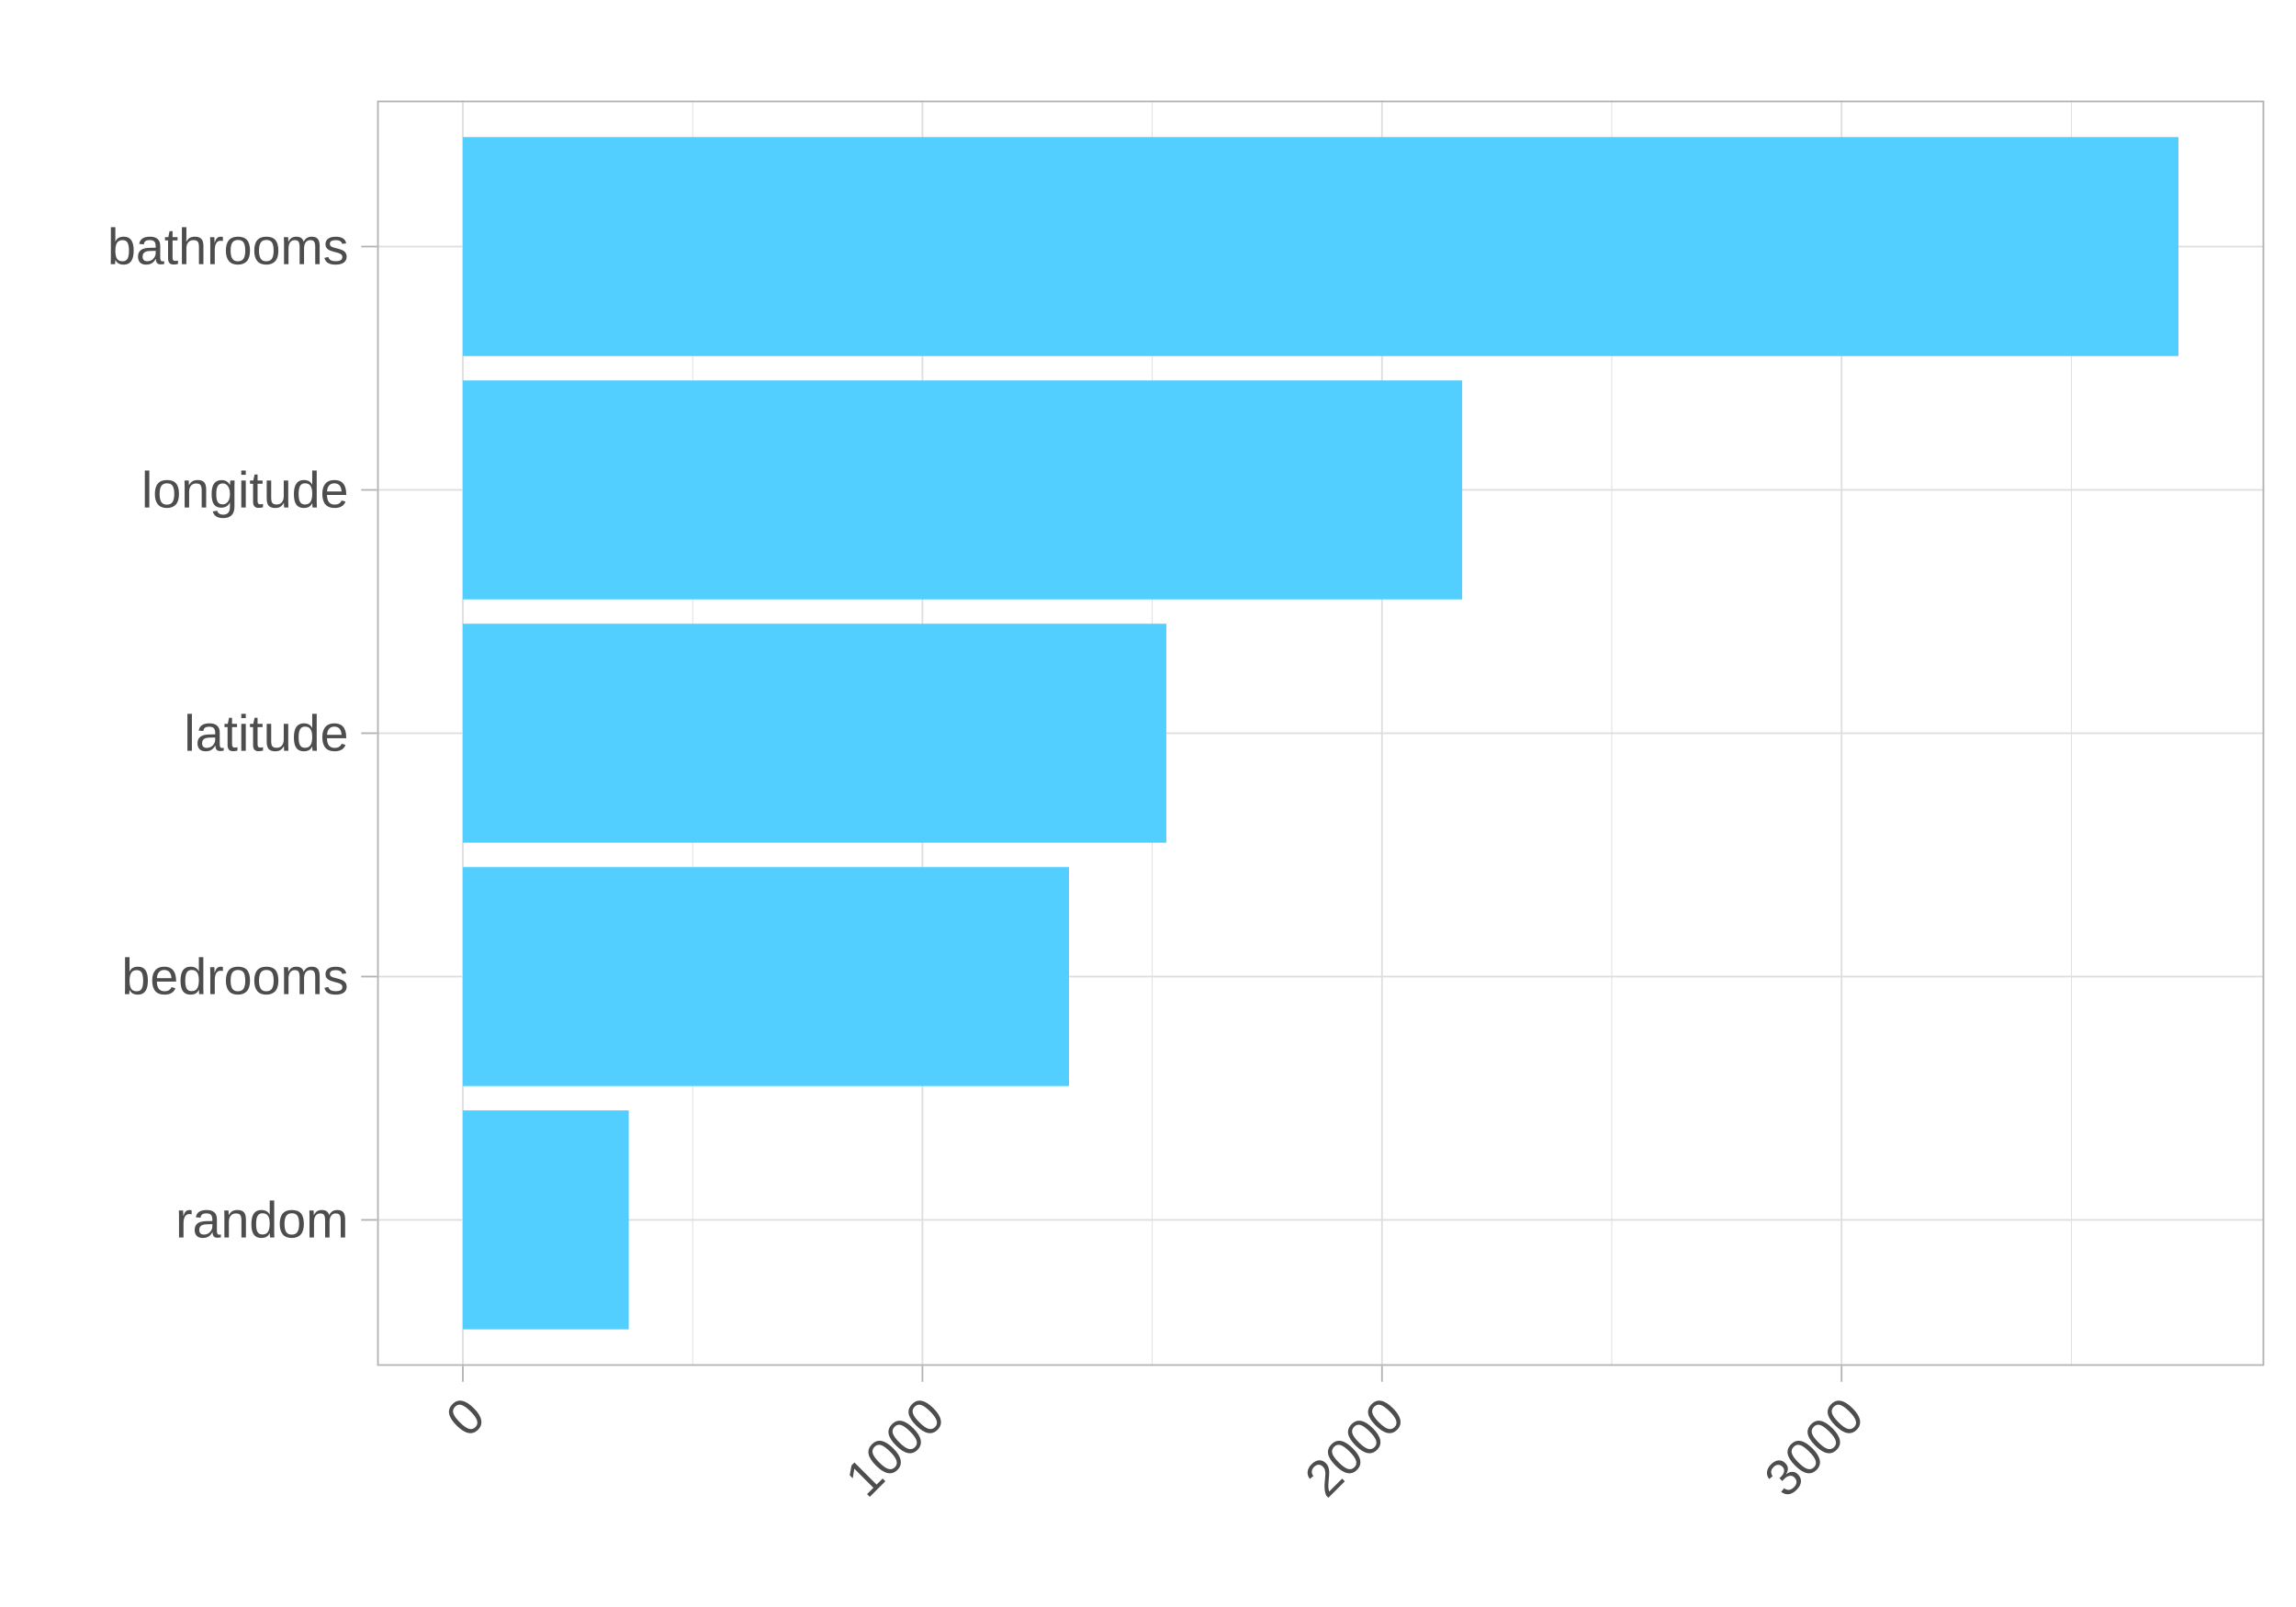
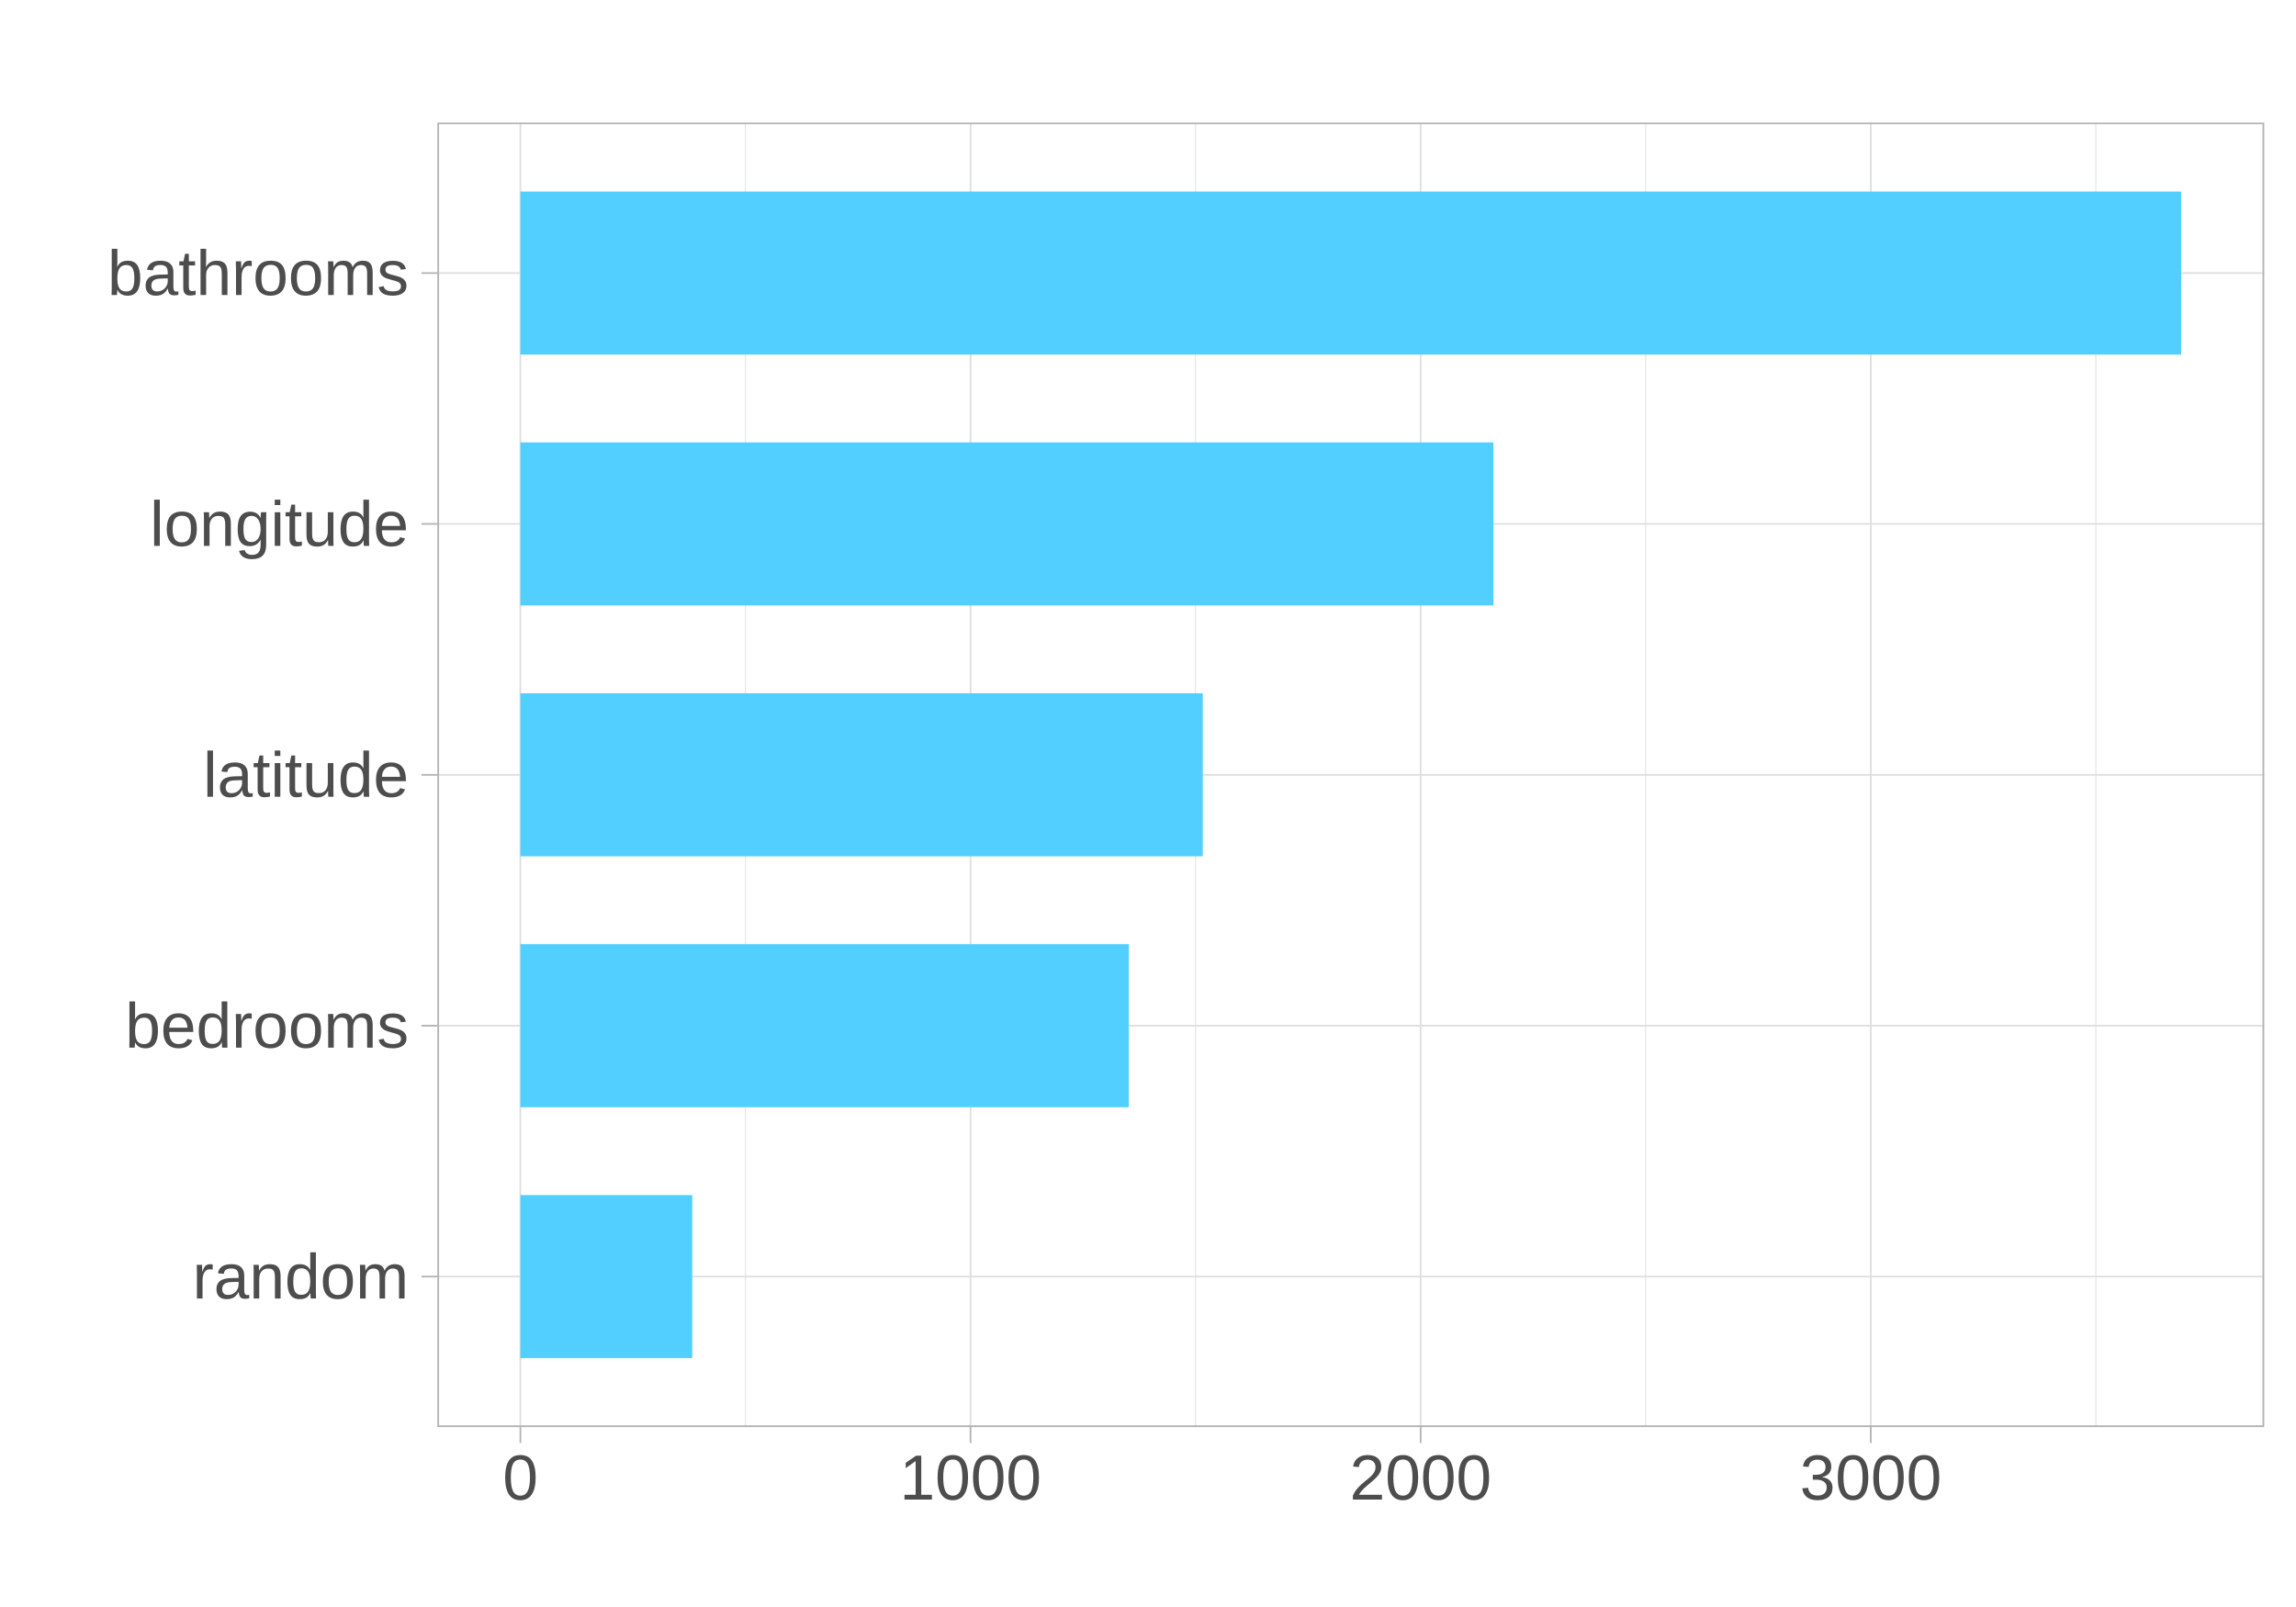
<svg xmlns="http://www.w3.org/2000/svg" viewBox="0 0 720.00 504.00">
  <defs>
    <style type="text/css">
    line, polyline, path, rect, circle {
      fill: none;
      stroke: #000000;
      stroke-linecap: round;
      stroke-linejoin: round;
      stroke-miterlimit: 10.00;
    }
  </style>
  </defs>
  <rect width="100%" height="100%" style="stroke: none; fill: #FFFFFF;" />
-   <rect x="-0.00" y="0.00" width="720.00" height="504.00" style="stroke-width: 1.07; stroke: #FFFFFF; fill: #FFFFFF;" />
+   <rect x="0.00" y="0.00" width="720.00" height="504.00" style="stroke-width: 1.07; stroke: #FFFFFF; fill: #FFFFFF;" />
  <defs>
-     <clipPath id="cpMTE4LjI1MXw3MTAuMDM3fDQyOC4zODV8MzEuNTQyOA==">
-       <rect x="118.25" y="31.54" width="591.79" height="396.84" />
+     <clipPath id="cpMTM3LjE0OXw3MTAuMDM3fDQ0Ny41Nzd8MzguNDMzNA==">
+       <rect x="137.15" y="38.43" width="572.89" height="409.14" />
    </clipPath>
  </defs>
-   <rect x="118.25" y="31.54" width="591.79" height="396.84" style="stroke-width: 1.07; stroke: none; fill: #FFFFFF;" clip-path="url(#cpMTE4LjI1MXw3MTAuMDM3fDQyOC4zODV8MzEuNTQyOA==)" />
-   <polyline points="217.21,428.38 217.21,31.54 " style="stroke-width: 0.27; stroke: #DEDEDE; stroke-linecap: butt;" clip-path="url(#cpMTE4LjI1MXw3MTAuMDM3fDQyOC4zODV8MzEuNTQyOA==)" />
-   <polyline points="361.32,428.38 361.32,31.54 " style="stroke-width: 0.27; stroke: #DEDEDE; stroke-linecap: butt;" clip-path="url(#cpMTE4LjI1MXw3MTAuMDM3fDQyOC4zODV8MzEuNTQyOA==)" />
-   <polyline points="505.44,428.38 505.44,31.54 " style="stroke-width: 0.27; stroke: #DEDEDE; stroke-linecap: butt;" clip-path="url(#cpMTE4LjI1MXw3MTAuMDM3fDQyOC4zODV8MzEuNTQyOA==)" />
-   <polyline points="649.56,428.38 649.56,31.54 " style="stroke-width: 0.27; stroke: #DEDEDE; stroke-linecap: butt;" clip-path="url(#cpMTE4LjI1MXw3MTAuMDM3fDQyOC4zODV8MzEuNTQyOA==)" />
-   <polyline points="118.25,382.60 710.04,382.60 " style="stroke-width: 0.53; stroke: #DEDEDE; stroke-linecap: butt;" clip-path="url(#cpMTE4LjI1MXw3MTAuMDM3fDQyOC4zODV8MzEuNTQyOA==)" />
-   <polyline points="118.25,306.28 710.04,306.28 " style="stroke-width: 0.53; stroke: #DEDEDE; stroke-linecap: butt;" clip-path="url(#cpMTE4LjI1MXw3MTAuMDM3fDQyOC4zODV8MzEuNTQyOA==)" />
-   <polyline points="118.25,229.96 710.04,229.96 " style="stroke-width: 0.53; stroke: #DEDEDE; stroke-linecap: butt;" clip-path="url(#cpMTE4LjI1MXw3MTAuMDM3fDQyOC4zODV8MzEuNTQyOA==)" />
-   <polyline points="118.25,153.65 710.04,153.65 " style="stroke-width: 0.53; stroke: #DEDEDE; stroke-linecap: butt;" clip-path="url(#cpMTE4LjI1MXw3MTAuMDM3fDQyOC4zODV8MzEuNTQyOA==)" />
-   <polyline points="118.25,77.33 710.04,77.33 " style="stroke-width: 0.53; stroke: #DEDEDE; stroke-linecap: butt;" clip-path="url(#cpMTE4LjI1MXw3MTAuMDM3fDQyOC4zODV8MzEuNTQyOA==)" />
-   <polyline points="145.15,428.38 145.15,31.54 " style="stroke-width: 0.53; stroke: #DEDEDE; stroke-linecap: butt;" clip-path="url(#cpMTE4LjI1MXw3MTAuMDM3fDQyOC4zODV8MzEuNTQyOA==)" />
-   <polyline points="289.27,428.38 289.27,31.54 " style="stroke-width: 0.53; stroke: #DEDEDE; stroke-linecap: butt;" clip-path="url(#cpMTE4LjI1MXw3MTAuMDM3fDQyOC4zODV8MzEuNTQyOA==)" />
-   <polyline points="433.38,428.38 433.38,31.54 " style="stroke-width: 0.53; stroke: #DEDEDE; stroke-linecap: butt;" clip-path="url(#cpMTE4LjI1MXw3MTAuMDM3fDQyOC4zODV8MzEuNTQyOA==)" />
-   <polyline points="577.50,428.38 577.50,31.54 " style="stroke-width: 0.53; stroke: #DEDEDE; stroke-linecap: butt;" clip-path="url(#cpMTE4LjI1MXw3MTAuMDM3fDQyOC4zODV8MzEuNTQyOA==)" />
-   <rect x="145.15" y="348.25" width="52.02" height="68.68" style="stroke-width: 1.07; stroke: none; stroke-linecap: butt; fill: #53CFFF;" clip-path="url(#cpMTE4LjI1MXw3MTAuMDM3fDQyOC4zODV8MzEuNTQyOA==)" />
-   <rect x="145.15" y="271.94" width="190.08" height="68.68" style="stroke-width: 1.07; stroke: none; stroke-linecap: butt; fill: #53CFFF;" clip-path="url(#cpMTE4LjI1MXw3MTAuMDM3fDQyOC4zODV8MzEuNTQyOA==)" />
-   <rect x="145.15" y="195.62" width="220.60" height="68.68" style="stroke-width: 1.07; stroke: none; stroke-linecap: butt; fill: #53CFFF;" clip-path="url(#cpMTE4LjI1MXw3MTAuMDM3fDQyOC4zODV8MzEuNTQyOA==)" />
-   <rect x="145.15" y="119.31" width="313.37" height="68.68" style="stroke-width: 1.07; stroke: none; stroke-linecap: butt; fill: #53CFFF;" clip-path="url(#cpMTE4LjI1MXw3MTAuMDM3fDQyOC4zODV8MzEuNTQyOA==)" />
-   <rect x="145.15" y="42.99" width="537.99" height="68.68" style="stroke-width: 1.07; stroke: none; stroke-linecap: butt; fill: #53CFFF;" clip-path="url(#cpMTE4LjI1MXw3MTAuMDM3fDQyOC4zODV8MzEuNTQyOA==)" />
-   <rect x="118.25" y="31.54" width="591.79" height="396.84" style="stroke-width: 1.07; stroke: #B3B3B3;" clip-path="url(#cpMTE4LjI1MXw3MTAuMDM3fDQyOC4zODV8MzEuNTQyOA==)" />
+   <rect x="137.15" y="38.43" width="572.89" height="409.14" style="stroke-width: 1.07; stroke: none; fill: #FFFFFF;" clip-path="url(#cpMTM3LjE0OXw3MTAuMDM3fDQ0Ny41Nzd8MzguNDMzNA==)" />
+   <polyline points="233.77,447.58 233.77,38.43 " style="stroke-width: 0.27; stroke: #DEDEDE; stroke-linecap: butt;" clip-path="url(#cpMTM3LjE0OXw3MTAuMDM3fDQ0Ny41Nzd8MzguNDMzNA==)" />
+   <polyline points="374.92,447.58 374.92,38.43 " style="stroke-width: 0.27; stroke: #DEDEDE; stroke-linecap: butt;" clip-path="url(#cpMTM3LjE0OXw3MTAuMDM3fDQ0Ny41Nzd8MzguNDMzNA==)" />
+   <polyline points="516.07,447.58 516.07,38.43 " style="stroke-width: 0.27; stroke: #DEDEDE; stroke-linecap: butt;" clip-path="url(#cpMTM3LjE0OXw3MTAuMDM3fDQ0Ny41Nzd8MzguNDMzNA==)" />
+   <polyline points="657.23,447.58 657.23,38.43 " style="stroke-width: 0.27; stroke: #DEDEDE; stroke-linecap: butt;" clip-path="url(#cpMTM3LjE0OXw3MTAuMDM3fDQ0Ny41Nzd8MzguNDMzNA==)" />
+   <polyline points="137.15,400.37 710.04,400.37 " style="stroke-width: 0.53; stroke: #DEDEDE; stroke-linecap: butt;" clip-path="url(#cpMTM3LjE0OXw3MTAuMDM3fDQ0Ny41Nzd8MzguNDMzNA==)" />
+   <polyline points="137.15,321.69 710.04,321.69 " style="stroke-width: 0.53; stroke: #DEDEDE; stroke-linecap: butt;" clip-path="url(#cpMTM3LjE0OXw3MTAuMDM3fDQ0Ny41Nzd8MzguNDMzNA==)" />
+   <polyline points="137.15,243.01 710.04,243.01 " style="stroke-width: 0.53; stroke: #DEDEDE; stroke-linecap: butt;" clip-path="url(#cpMTM3LjE0OXw3MTAuMDM3fDQ0Ny41Nzd8MzguNDMzNA==)" />
+   <polyline points="137.15,164.32 710.04,164.32 " style="stroke-width: 0.53; stroke: #DEDEDE; stroke-linecap: butt;" clip-path="url(#cpMTM3LjE0OXw3MTAuMDM3fDQ0Ny41Nzd8MzguNDMzNA==)" />
+   <polyline points="137.15,85.64 710.04,85.64 " style="stroke-width: 0.53; stroke: #DEDEDE; stroke-linecap: butt;" clip-path="url(#cpMTM3LjE0OXw3MTAuMDM3fDQ0Ny41Nzd8MzguNDMzNA==)" />
+   <polyline points="163.19,447.58 163.19,38.43 " style="stroke-width: 0.53; stroke: #DEDEDE; stroke-linecap: butt;" clip-path="url(#cpMTM3LjE0OXw3MTAuMDM3fDQ0Ny41Nzd8MzguNDMzNA==)" />
+   <polyline points="304.34,447.58 304.34,38.43 " style="stroke-width: 0.53; stroke: #DEDEDE; stroke-linecap: butt;" clip-path="url(#cpMTM3LjE0OXw3MTAuMDM3fDQ0Ny41Nzd8MzguNDMzNA==)" />
+   <polyline points="445.50,447.58 445.50,38.43 " style="stroke-width: 0.53; stroke: #DEDEDE; stroke-linecap: butt;" clip-path="url(#cpMTM3LjE0OXw3MTAuMDM3fDQ0Ny41Nzd8MzguNDMzNA==)" />
+   <polyline points="586.65,447.58 586.65,38.43 " style="stroke-width: 0.53; stroke: #DEDEDE; stroke-linecap: butt;" clip-path="url(#cpMTM3LjE0OXw3MTAuMDM3fDQ0Ny41Nzd8MzguNDMzNA==)" />
+   <rect x="163.19" y="374.80" width="53.90" height="51.14" style="stroke-width: 1.07; stroke: none; stroke-linecap: butt; fill: #53CFFF;" clip-path="url(#cpMTM3LjE0OXw3MTAuMDM3fDQ0Ny41Nzd8MzguNDMzNA==)" />
+   <rect x="163.19" y="296.12" width="190.80" height="51.14" style="stroke-width: 1.07; stroke: none; stroke-linecap: butt; fill: #53CFFF;" clip-path="url(#cpMTM3LjE0OXw3MTAuMDM3fDQ0Ny41Nzd8MzguNDMzNA==)" />
+   <rect x="163.19" y="217.43" width="213.98" height="51.14" style="stroke-width: 1.07; stroke: none; stroke-linecap: butt; fill: #53CFFF;" clip-path="url(#cpMTM3LjE0OXw3MTAuMDM3fDQ0Ny41Nzd8MzguNDMzNA==)" />
+   <rect x="163.19" y="138.75" width="305.14" height="51.14" style="stroke-width: 1.07; stroke: none; stroke-linecap: butt; fill: #53CFFF;" clip-path="url(#cpMTM3LjE0OXw3MTAuMDM3fDQ0Ny41Nzd8MzguNDMzNA==)" />
+   <rect x="163.19" y="60.07" width="520.81" height="51.14" style="stroke-width: 1.07; stroke: none; stroke-linecap: butt; fill: #53CFFF;" clip-path="url(#cpMTM3LjE0OXw3MTAuMDM3fDQ0Ny41Nzd8MzguNDMzNA==)" />
+   <rect x="137.15" y="38.43" width="572.89" height="409.14" style="stroke-width: 1.07; stroke: #B3B3B3;" clip-path="url(#cpMTM3LjE0OXw3MTAuMDM3fDQ0Ny41Nzd8MzguNDMzNA==)" />
  <defs>
    <clipPath id="cpMHw3MjB8NTA0fDA=">
      <rect x="0.00" y="0.00" width="720.00" height="504.00" />
    </clipPath>
  </defs>
  <g clip-path="url(#cpMHw3MjB8NTA0fDA=)">
-     <text x="55.03" y="388.10" style="font-size: 16.00px; fill: #4D4D4D; font-family: Liberation Sans;" textLength="54.25px" lengthAdjust="spacingAndGlyphs">random</text>
+     <text x="60.37" y="407.25" style="font-size: 20.00px; fill: #4D4D4D; font-family: Liberation Sans;" textLength="67.81px" lengthAdjust="spacingAndGlyphs">random</text>
  </g>
  <g clip-path="url(#cpMHw3MjB8NTA0fDA=)">
-     <text x="38.14" y="311.79" style="font-size: 16.00px; fill: #4D4D4D; font-family: Liberation Sans;" textLength="71.15px" lengthAdjust="spacingAndGlyphs">bedrooms</text>
+     <text x="39.25" y="328.57" style="font-size: 20.00px; fill: #4D4D4D; font-family: Liberation Sans;" textLength="88.94px" lengthAdjust="spacingAndGlyphs">bedrooms</text>
  </g>
  <g clip-path="url(#cpMHw3MjB8NTA0fDA=)">
-     <text x="57.69" y="235.47" style="font-size: 16.00px; fill: #4D4D4D; font-family: Liberation Sans;" textLength="51.59px" lengthAdjust="spacingAndGlyphs">latitude</text>
+     <text x="63.69" y="249.89" style="font-size: 20.00px; fill: #4D4D4D; font-family: Liberation Sans;" textLength="64.49px" lengthAdjust="spacingAndGlyphs">latitude</text>
  </g>
  <g clip-path="url(#cpMHw3MjB8NTA0fDA=)">
-     <text x="44.34" y="159.16" style="font-size: 16.00px; fill: #4D4D4D; font-family: Liberation Sans;" textLength="64.95px" lengthAdjust="spacingAndGlyphs">longitude</text>
+     <text x="47.00" y="171.21" style="font-size: 20.00px; fill: #4D4D4D; font-family: Liberation Sans;" textLength="81.18px" lengthAdjust="spacingAndGlyphs">longitude</text>
  </g>
  <g clip-path="url(#cpMHw3MjB8NTA0fDA=)">
-     <text x="33.69" y="82.84" style="font-size: 16.00px; fill: #4D4D4D; font-family: Liberation Sans;" textLength="75.59px" lengthAdjust="spacingAndGlyphs">bathrooms</text>
+     <text x="33.69" y="92.53" style="font-size: 20.00px; fill: #4D4D4D; font-family: Liberation Sans;" textLength="94.49px" lengthAdjust="spacingAndGlyphs">bathrooms</text>
  </g>
-   <polyline points="113.27,382.60 118.25,382.60 " style="stroke-width: 0.53; stroke: #B3B3B3; stroke-linecap: butt;" clip-path="url(#cpMHw3MjB8NTA0fDA=)" />
-   <polyline points="113.27,306.28 118.25,306.28 " style="stroke-width: 0.53; stroke: #B3B3B3; stroke-linecap: butt;" clip-path="url(#cpMHw3MjB8NTA0fDA=)" />
-   <polyline points="113.27,229.96 118.25,229.96 " style="stroke-width: 0.53; stroke: #B3B3B3; stroke-linecap: butt;" clip-path="url(#cpMHw3MjB8NTA0fDA=)" />
-   <polyline points="113.27,153.65 118.25,153.65 " style="stroke-width: 0.53; stroke: #B3B3B3; stroke-linecap: butt;" clip-path="url(#cpMHw3MjB8NTA0fDA=)" />
-   <polyline points="113.27,77.33 118.25,77.33 " style="stroke-width: 0.53; stroke: #B3B3B3; stroke-linecap: butt;" clip-path="url(#cpMHw3MjB8NTA0fDA=)" />
-   <polyline points="145.15,433.37 145.15,428.38 " style="stroke-width: 0.53; stroke: #B3B3B3; stroke-linecap: butt;" clip-path="url(#cpMHw3MjB8NTA0fDA=)" />
-   <polyline points="289.27,433.37 289.27,428.38 " style="stroke-width: 0.53; stroke: #B3B3B3; stroke-linecap: butt;" clip-path="url(#cpMHw3MjB8NTA0fDA=)" />
-   <polyline points="433.38,433.37 433.38,428.38 " style="stroke-width: 0.53; stroke: #B3B3B3; stroke-linecap: butt;" clip-path="url(#cpMHw3MjB8NTA0fDA=)" />
-   <polyline points="577.50,433.37 577.50,428.38 " style="stroke-width: 0.53; stroke: #B3B3B3; stroke-linecap: butt;" clip-path="url(#cpMHw3MjB8NTA0fDA=)" />
+   <polyline points="132.17,400.37 137.15,400.37 " style="stroke-width: 0.53; stroke: #B3B3B3; stroke-linecap: butt;" clip-path="url(#cpMHw3MjB8NTA0fDA=)" />
+   <polyline points="132.17,321.69 137.15,321.69 " style="stroke-width: 0.53; stroke: #B3B3B3; stroke-linecap: butt;" clip-path="url(#cpMHw3MjB8NTA0fDA=)" />
+   <polyline points="132.17,243.01 137.15,243.01 " style="stroke-width: 0.53; stroke: #B3B3B3; stroke-linecap: butt;" clip-path="url(#cpMHw3MjB8NTA0fDA=)" />
+   <polyline points="132.17,164.32 137.15,164.32 " style="stroke-width: 0.53; stroke: #B3B3B3; stroke-linecap: butt;" clip-path="url(#cpMHw3MjB8NTA0fDA=)" />
+   <polyline points="132.17,85.64 137.15,85.64 " style="stroke-width: 0.53; stroke: #B3B3B3; stroke-linecap: butt;" clip-path="url(#cpMHw3MjB8NTA0fDA=)" />
+   <polyline points="163.19,452.56 163.19,447.58 " style="stroke-width: 0.53; stroke: #B3B3B3; stroke-linecap: butt;" clip-path="url(#cpMHw3MjB8NTA0fDA=)" />
+   <polyline points="304.34,452.56 304.34,447.58 " style="stroke-width: 0.53; stroke: #B3B3B3; stroke-linecap: butt;" clip-path="url(#cpMHw3MjB8NTA0fDA=)" />
+   <polyline points="445.50,452.56 445.50,447.58 " style="stroke-width: 0.53; stroke: #B3B3B3; stroke-linecap: butt;" clip-path="url(#cpMHw3MjB8NTA0fDA=)" />
+   <polyline points="586.65,452.56 586.65,447.58 " style="stroke-width: 0.53; stroke: #B3B3B3; stroke-linecap: butt;" clip-path="url(#cpMHw3MjB8NTA0fDA=)" />
  <g clip-path="url(#cpMHw3MjB8NTA0fDA=)">
-     <text transform="translate(146.65,451.43) rotate(-45)" style="font-size: 16.00px; fill: #4D4D4D; font-family: Liberation Sans;" textLength="8.90px" lengthAdjust="spacingAndGlyphs">0</text>
+     <text x="157.63" y="470.31" style="font-size: 20.00px; fill: #4D4D4D; font-family: Liberation Sans;" textLength="11.12px" lengthAdjust="spacingAndGlyphs">0</text>
  </g>
  <g clip-path="url(#cpMHw3MjB8NTA0fDA=)">
-     <text transform="translate(271.89,470.31) rotate(-45)" style="font-size: 16.00px; fill: #4D4D4D; font-family: Liberation Sans;" textLength="35.59px" lengthAdjust="spacingAndGlyphs">1000</text>
+     <text x="282.10" y="470.31" style="font-size: 20.00px; fill: #4D4D4D; font-family: Liberation Sans;" textLength="44.49px" lengthAdjust="spacingAndGlyphs">1000</text>
  </g>
  <g clip-path="url(#cpMHw3MjB8NTA0fDA=)">
-     <text transform="translate(416.00,470.31) rotate(-45)" style="font-size: 16.00px; fill: #4D4D4D; font-family: Liberation Sans;" textLength="35.59px" lengthAdjust="spacingAndGlyphs">2000</text>
+     <text x="423.25" y="470.31" style="font-size: 20.00px; fill: #4D4D4D; font-family: Liberation Sans;" textLength="44.49px" lengthAdjust="spacingAndGlyphs">2000</text>
  </g>
  <g clip-path="url(#cpMHw3MjB8NTA0fDA=)">
-     <text transform="translate(560.12,470.31) rotate(-45)" style="font-size: 16.00px; fill: #4D4D4D; font-family: Liberation Sans;" textLength="35.59px" lengthAdjust="spacingAndGlyphs">3000</text>
+     <text x="564.41" y="470.31" style="font-size: 20.00px; fill: #4D4D4D; font-family: Liberation Sans;" textLength="44.49px" lengthAdjust="spacingAndGlyphs">3000</text>
  </g>
</svg>
